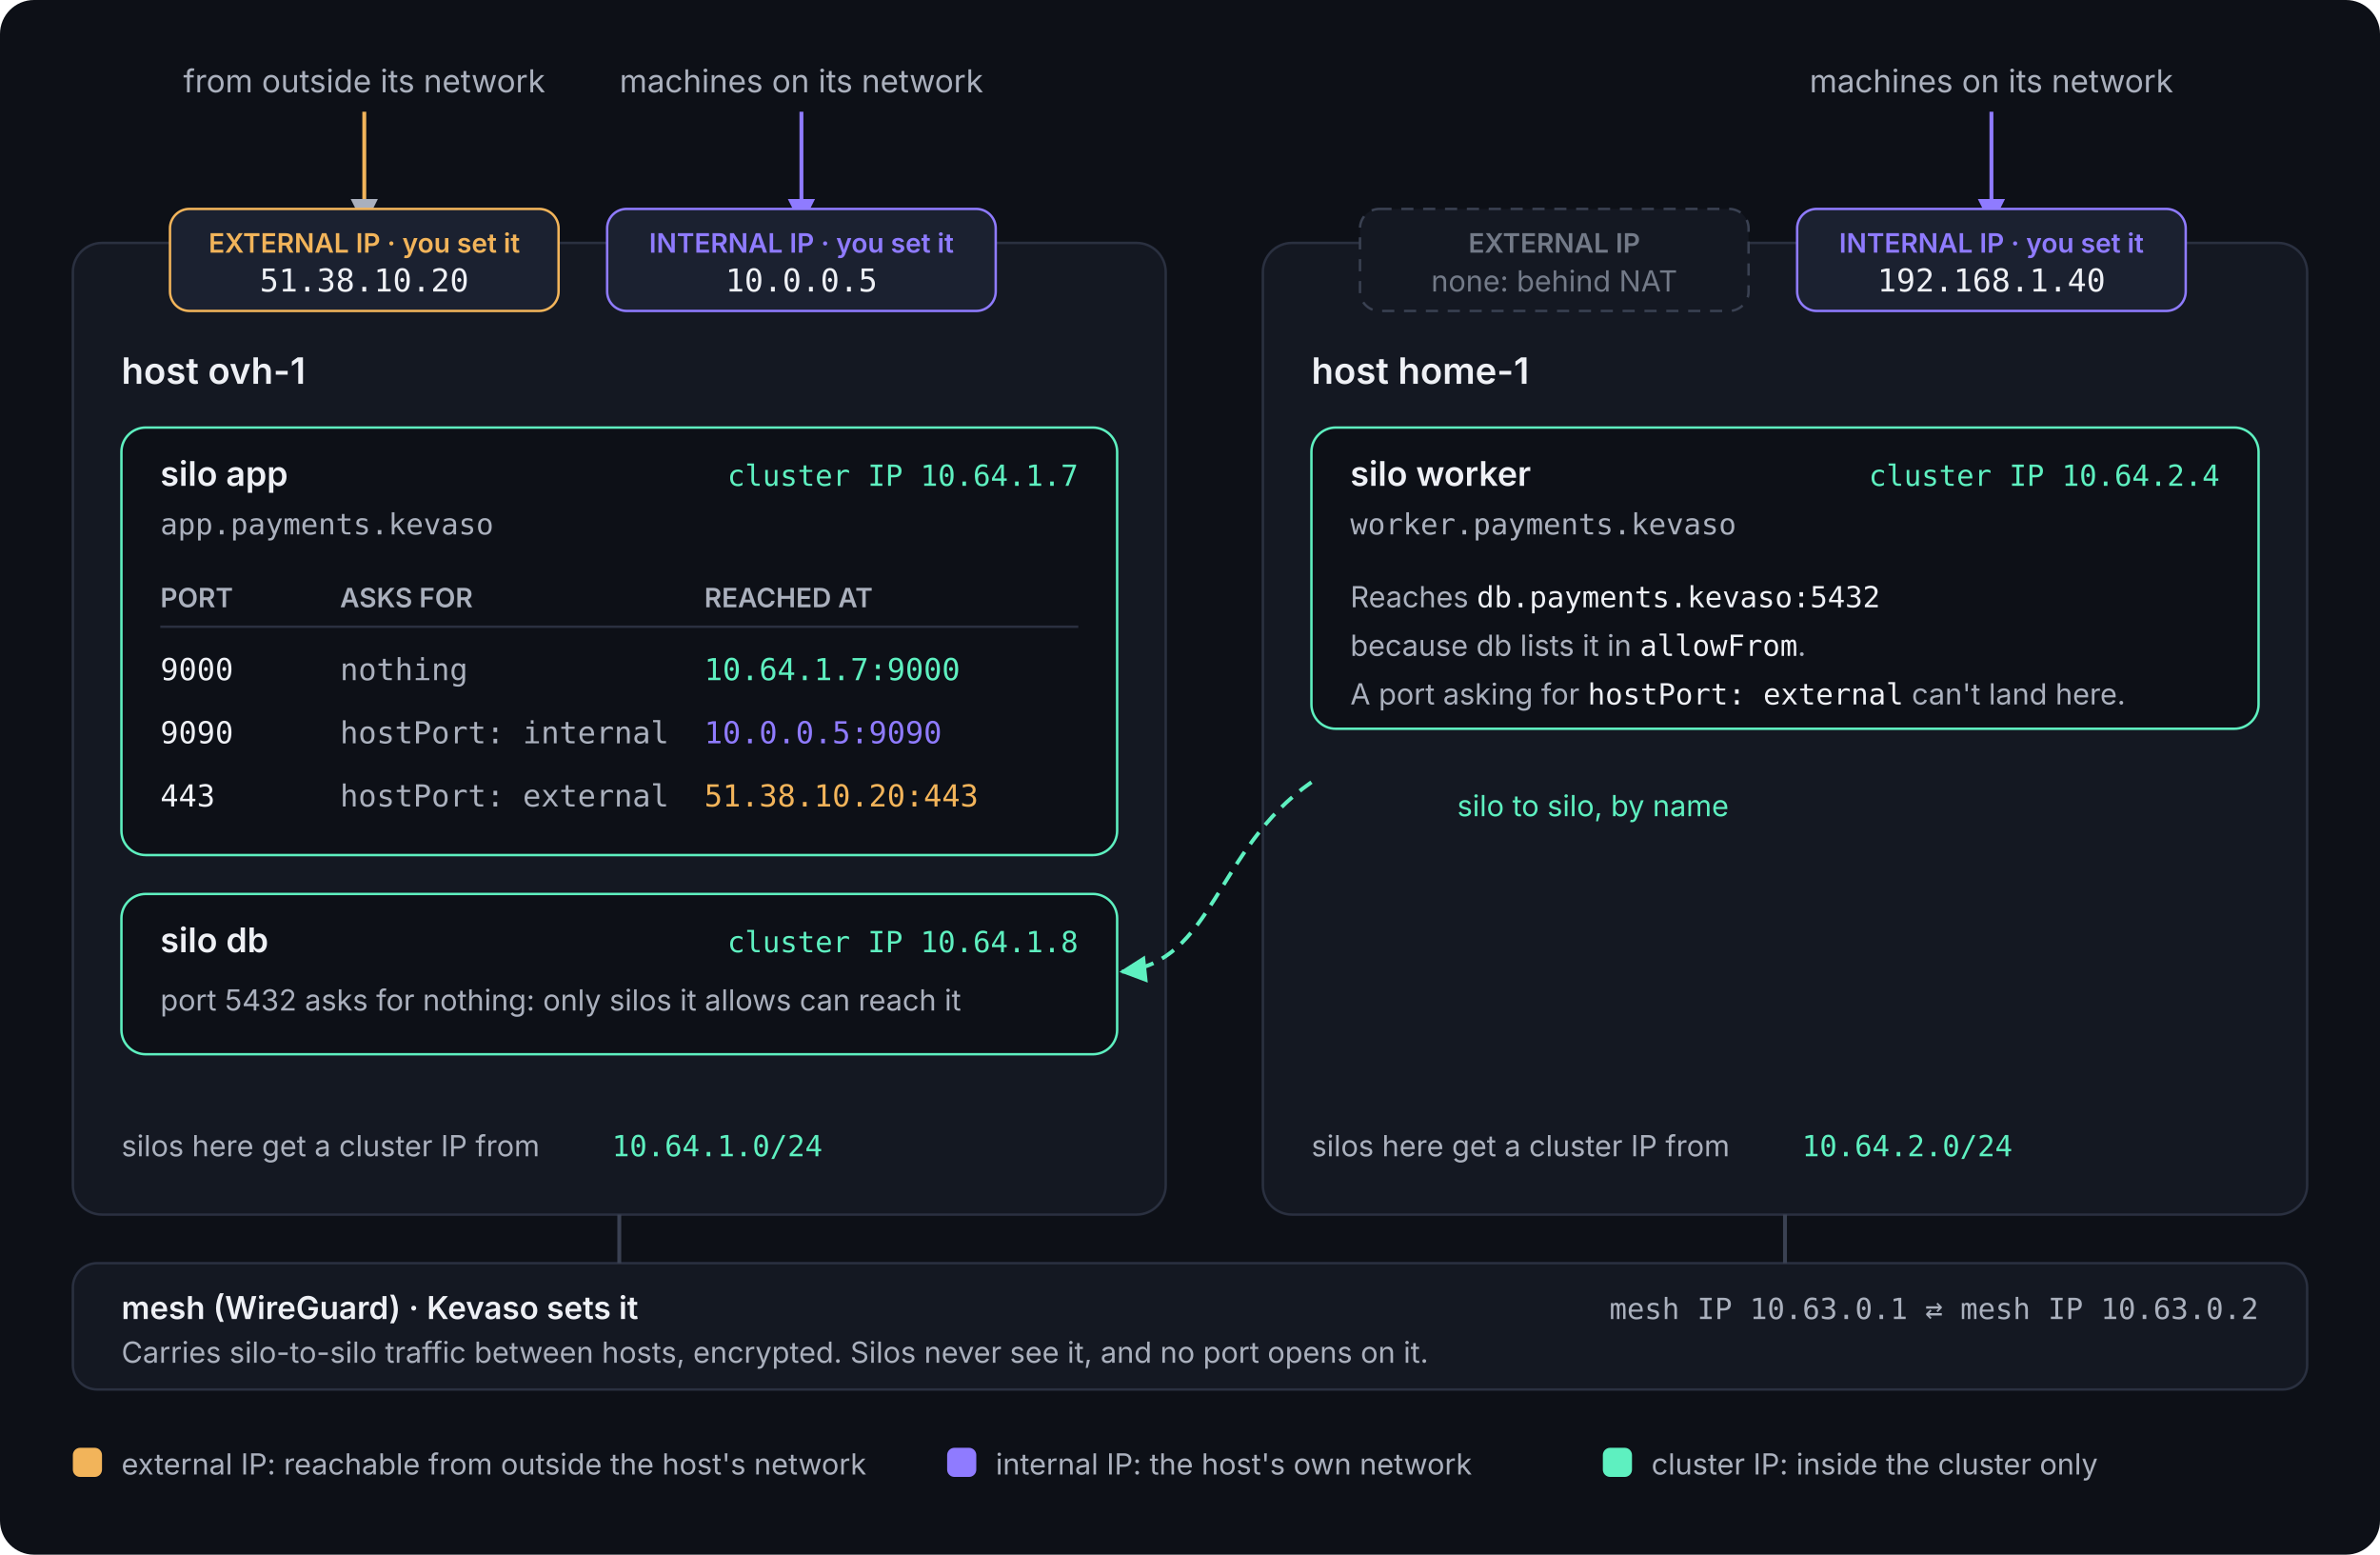
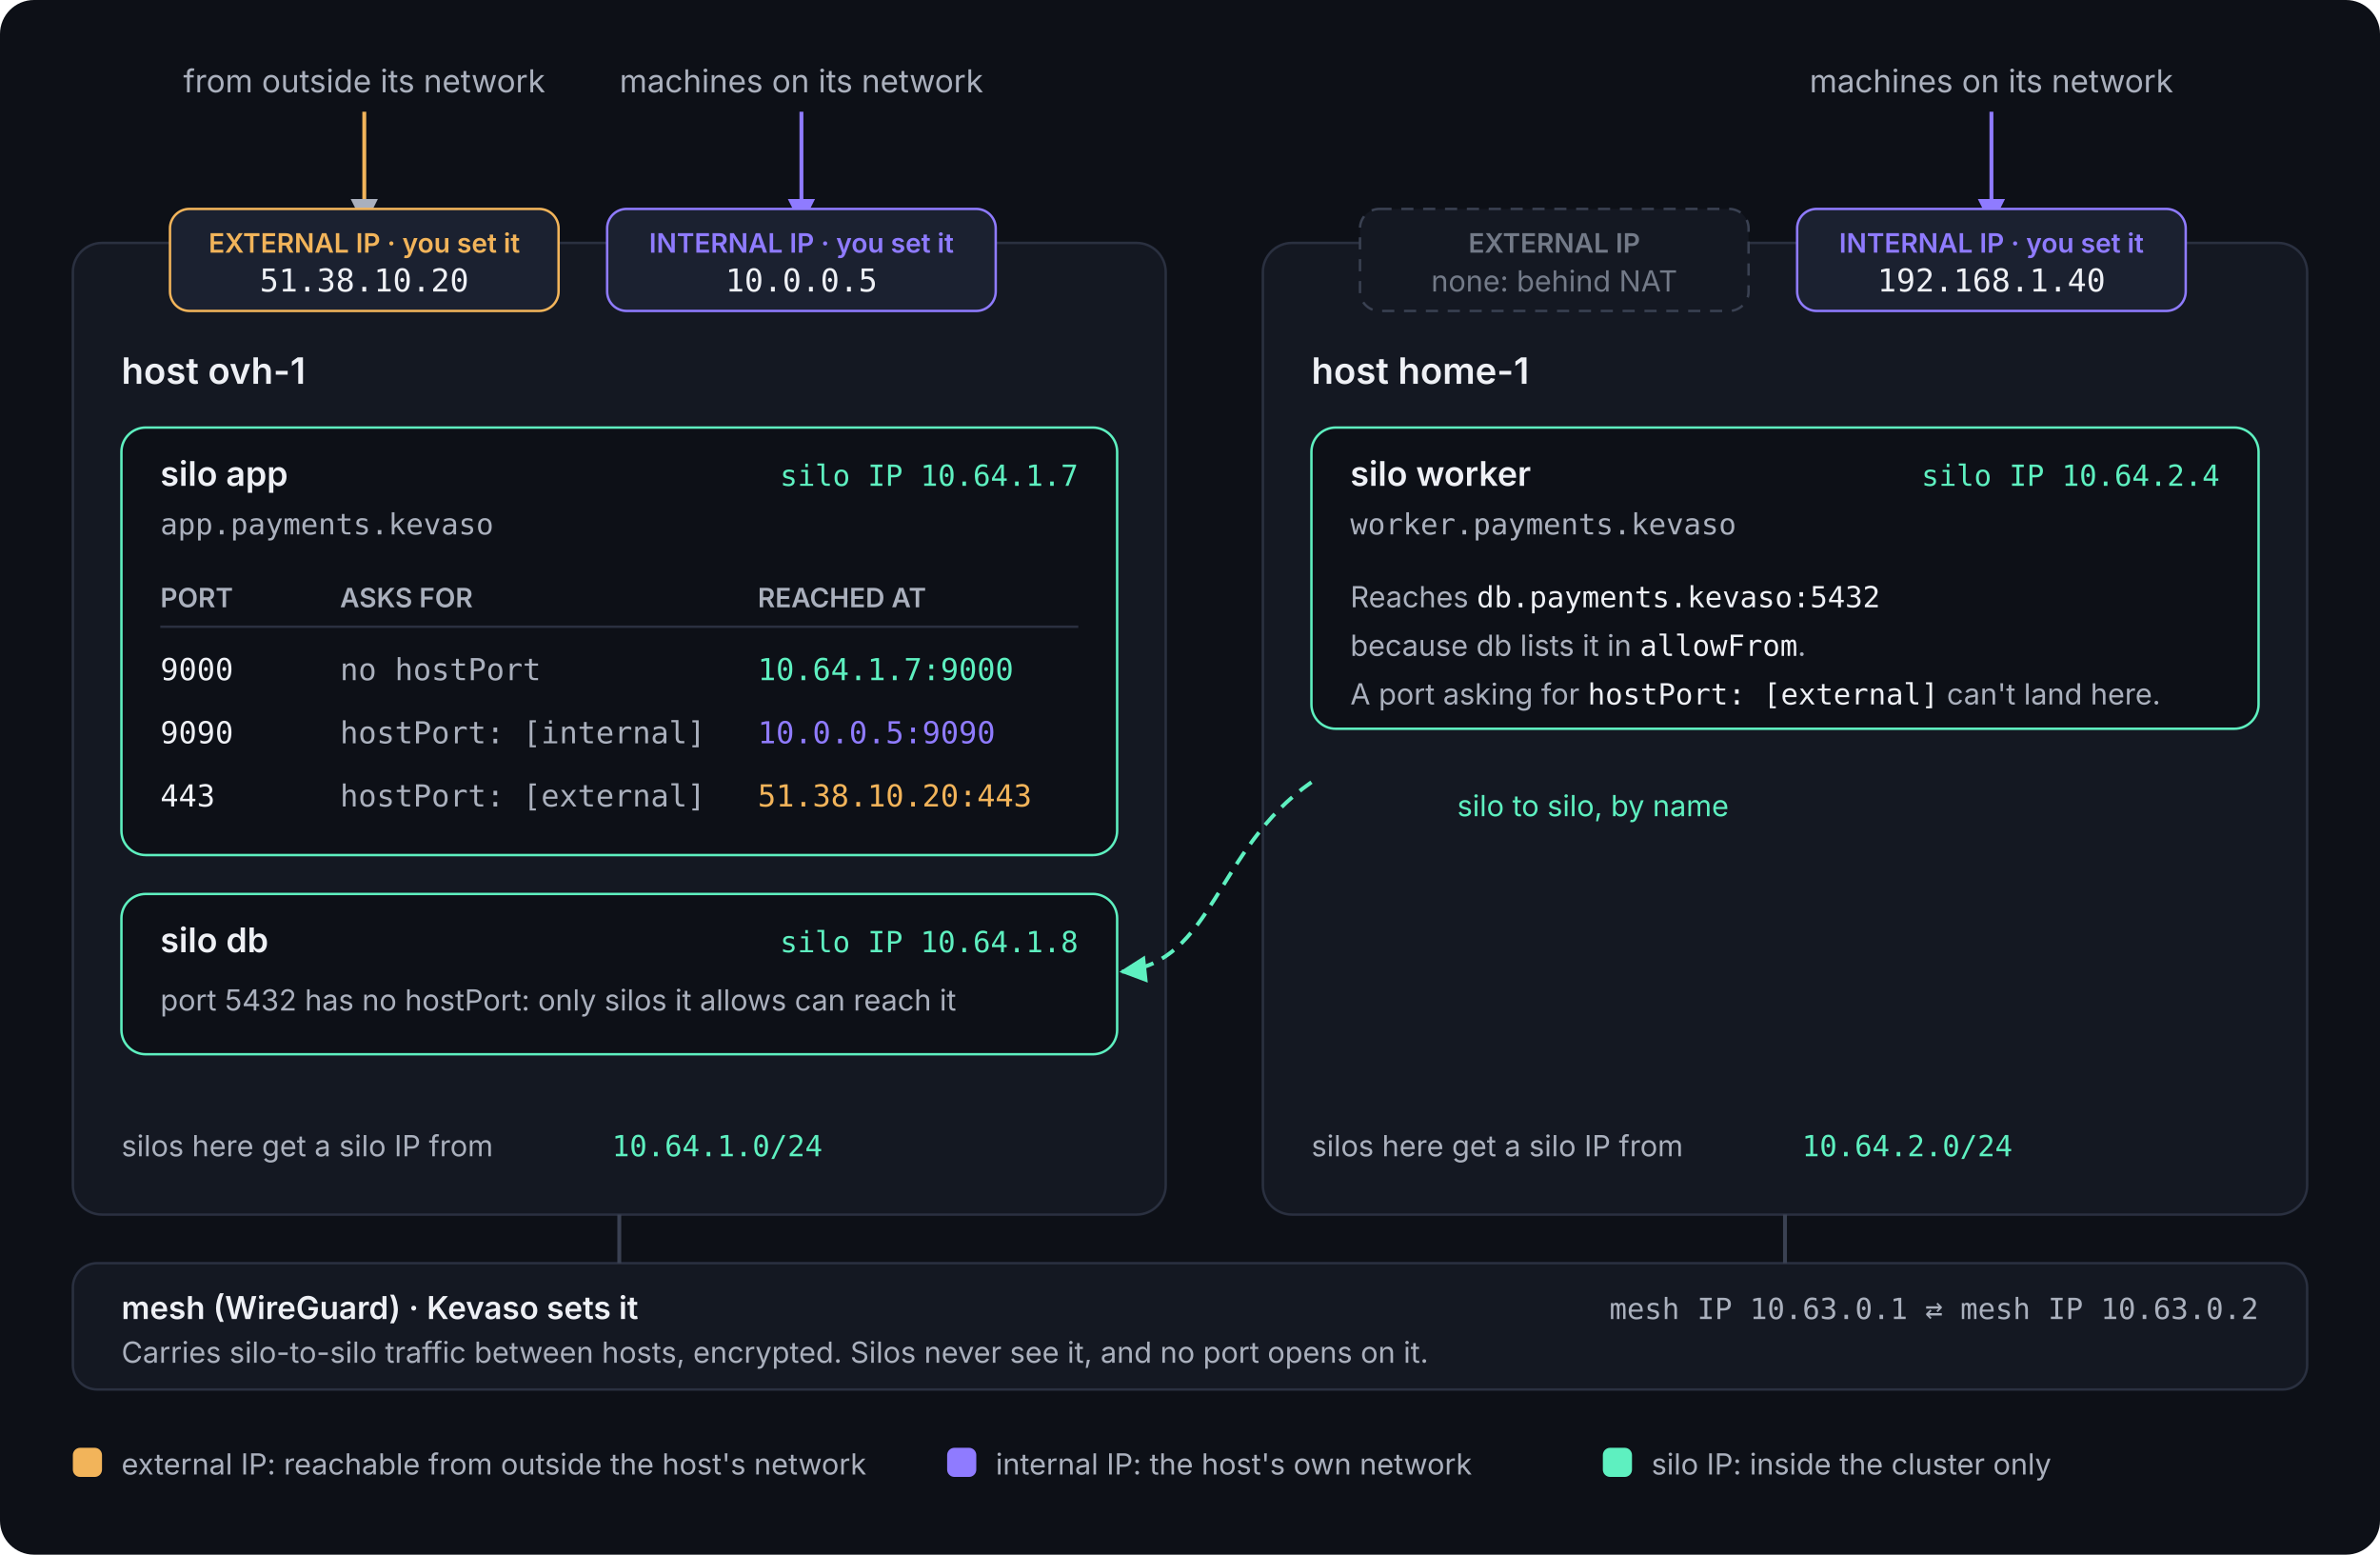
<svg xmlns="http://www.w3.org/2000/svg" viewBox="0 0 980 640" role="img" aria-labelledby="t d" font-family="Inter, system-ui, -apple-system, 'Segoe UI', sans-serif">
  <defs>
    <marker id="a" viewBox="0 0 10 10" refX="9" refY="5" markerWidth="7" markerHeight="7" orient="auto-start-reverse">
      <path d="M0 0 10 5 0 10z" fill="#aab0bd" />
    </marker>
    <marker id="am" viewBox="0 0 10 10" refX="9" refY="5" markerWidth="7" markerHeight="7" orient="auto-start-reverse">
      <path d="M0 0 10 5 0 10z" fill="#5ef0c0" />
    </marker>
    <marker id="av" viewBox="0 0 10 10" refX="9" refY="5" markerWidth="7" markerHeight="7" orient="auto-start-reverse">
      <path d="M0 0 10 5 0 10z" fill="#8f7bff" />
    </marker>
  </defs>
  <rect width="980" height="640" rx="14" fill="#0d1017" />
  <text x="150" y="38" fill="#aab0bd" font-size="13" text-anchor="middle">from outside its network</text>
  <path d="M150 46V92" stroke="#f2b45a" stroke-width="1.6" marker-end="url(#a)" />
  <text x="330" y="38" fill="#aab0bd" font-size="13" text-anchor="middle">machines on its network</text>
  <path d="M330 46V92" stroke="#8f7bff" stroke-width="1.6" marker-end="url(#av)" />
  <text x="820" y="38" fill="#aab0bd" font-size="13" text-anchor="middle">machines on its network</text>
  <path d="M820 46V92" stroke="#8f7bff" stroke-width="1.6" marker-end="url(#av)" />
  <rect x="30" y="100" width="450" height="400" rx="12" fill="#141822" stroke="#2a3040" />
  <text x="50" y="158" fill="#eef0f5" font-size="15" font-weight="600">host ovh-1</text>
  <rect x="70" y="86" width="160" height="42" rx="8" fill="#1b2130" stroke="#f2b45a" />
  <text x="150" y="104" fill="#f2b45a" font-size="11" text-anchor="middle" font-weight="600">EXTERNAL IP · you set it</text>
  <text x="150" y="120" fill="#eef0f5" font-size="13" text-anchor="middle" font-family="'IBM Plex Mono', ui-monospace, monospace">51.38.10.20</text>
  <rect x="250" y="86" width="160" height="42" rx="8" fill="#1b2130" stroke="#8f7bff" />
  <text x="330" y="104" fill="#8f7bff" font-size="11" text-anchor="middle" font-weight="600">INTERNAL IP · you set it</text>
  <text x="330" y="120" fill="#eef0f5" font-size="13" text-anchor="middle" font-family="'IBM Plex Mono', ui-monospace, monospace">10.0.0.5</text>
  <rect x="50" y="176" width="410" height="176" rx="10" fill="#0d1017" stroke="#5ef0c0" />
  <text x="66" y="200" fill="#eef0f5" font-size="14" font-weight="600">silo app</text>
-   <text x="444" y="200" fill="#5ef0c0" font-size="12" text-anchor="end" font-family="'IBM Plex Mono', ui-monospace, monospace">cluster IP 10.64.1.7</text>
+   <text x="444" y="200" fill="#5ef0c0" font-size="12" text-anchor="end" font-family="'IBM Plex Mono', ui-monospace, monospace">silo IP 10.64.1.7</text>
  <text x="66" y="220" fill="#aab0bd" font-size="12" font-family="'IBM Plex Mono', ui-monospace, monospace">app.payments.kevaso</text>
  <text x="66" y="250" fill="#aab0bd" font-size="11" font-weight="600">PORT</text>
  <text x="140" y="250" fill="#aab0bd" font-size="11" font-weight="600">ASKS FOR</text>
-   <text x="290" y="250" fill="#aab0bd" font-size="11" font-weight="600">REACHED AT</text>
+   <text x="312" y="250" fill="#aab0bd" font-size="11" font-weight="600">REACHED AT</text>
  <path d="M66 258H444" stroke="#2a3040" />
  <g font-size="12.5" font-family="'IBM Plex Mono', ui-monospace, monospace">
    <text x="66" y="280" fill="#eef0f5">9000</text>
-     <text x="140" y="280" fill="#aab0bd">nothing</text>
-     <text x="290" y="280" fill="#5ef0c0">10.64.1.7:9000</text>
+     <text x="140" y="280" fill="#aab0bd">no hostPort</text>
+     <text x="312" y="280" fill="#5ef0c0">10.64.1.7:9000</text>
    <text x="66" y="306" fill="#eef0f5">9090</text>
-     <text x="140" y="306" fill="#aab0bd">hostPort: internal</text>
-     <text x="290" y="306" fill="#8f7bff">10.0.0.5:9090</text>
+     <text x="140" y="306" fill="#aab0bd">hostPort: [internal]</text>
+     <text x="312" y="306" fill="#8f7bff">10.0.0.5:9090</text>
    <text x="66" y="332" fill="#eef0f5">443</text>
-     <text x="140" y="332" fill="#aab0bd">hostPort: external</text>
-     <text x="290" y="332" fill="#f2b45a">51.38.10.20:443</text>
+     <text x="140" y="332" fill="#aab0bd">hostPort: [external]</text>
+     <text x="312" y="332" fill="#f2b45a">51.38.10.20:443</text>
  </g>
  <rect x="50" y="368" width="410" height="66" rx="10" fill="#0d1017" stroke="#5ef0c0" />
  <text x="66" y="392" fill="#eef0f5" font-size="14" font-weight="600">silo db</text>
-   <text x="444" y="392" fill="#5ef0c0" font-size="12" text-anchor="end" font-family="'IBM Plex Mono', ui-monospace, monospace">cluster IP 10.64.1.8</text>
-   <text x="66" y="416" fill="#aab0bd" font-size="12">port 5432 asks for nothing: only silos it allows can reach it</text>
-   <text x="50" y="476" fill="#aab0bd" font-size="12">silos here get a cluster IP from</text>
+   <text x="444" y="392" fill="#5ef0c0" font-size="12" text-anchor="end" font-family="'IBM Plex Mono', ui-monospace, monospace">silo IP 10.64.1.8</text>
+   <text x="66" y="416" fill="#aab0bd" font-size="12">port 5432 has no hostPort: only silos it allows can reach it</text>
+   <text x="50" y="476" fill="#aab0bd" font-size="12">silos here get a silo IP from</text>
  <text x="252" y="476" fill="#5ef0c0" font-size="12" font-family="'IBM Plex Mono', ui-monospace, monospace">10.64.1.0/24</text>
  <rect x="520" y="100" width="430" height="400" rx="12" fill="#141822" stroke="#2a3040" />
  <text x="540" y="158" fill="#eef0f5" font-size="15" font-weight="600">host home-1</text>
  <rect x="740" y="86" width="160" height="42" rx="8" fill="#1b2130" stroke="#8f7bff" />
  <text x="820" y="104" fill="#8f7bff" font-size="11" text-anchor="middle" font-weight="600">INTERNAL IP · you set it</text>
  <text x="820" y="120" fill="#eef0f5" font-size="13" text-anchor="middle" font-family="'IBM Plex Mono', ui-monospace, monospace">192.168.1.40</text>
  <rect x="560" y="86" width="160" height="42" rx="8" fill="#141822" stroke="#3a4152" stroke-dasharray="5 4" />
  <text x="640" y="104" fill="#737a88" font-size="11" text-anchor="middle" font-weight="600">EXTERNAL IP</text>
  <text x="640" y="120" fill="#737a88" font-size="12" text-anchor="middle">none: behind NAT</text>
  <rect x="540" y="176" width="390" height="124" rx="10" fill="#0d1017" stroke="#5ef0c0" />
  <text x="556" y="200" fill="#eef0f5" font-size="14" font-weight="600">silo worker</text>
-   <text x="914" y="200" fill="#5ef0c0" font-size="12" text-anchor="end" font-family="'IBM Plex Mono', ui-monospace, monospace">cluster IP 10.64.2.4</text>
+   <text x="914" y="200" fill="#5ef0c0" font-size="12" text-anchor="end" font-family="'IBM Plex Mono', ui-monospace, monospace">silo IP 10.64.2.4</text>
  <text x="556" y="220" fill="#aab0bd" font-size="12" font-family="'IBM Plex Mono', ui-monospace, monospace">worker.payments.kevaso</text>
  <text x="556" y="250" fill="#aab0bd" font-size="12">Reaches <tspan fill="#eef0f5" font-family="'IBM Plex Mono', ui-monospace, monospace">db.payments.kevaso:5432</tspan>
  </text>
  <text x="556" y="270" fill="#aab0bd" font-size="12">because db lists it in <tspan fill="#eef0f5" font-family="'IBM Plex Mono', ui-monospace, monospace">allowFrom</tspan>.</text>
-   <text x="556" y="290" fill="#aab0bd" font-size="12">A port asking for <tspan fill="#eef0f5" font-family="'IBM Plex Mono', ui-monospace, monospace">hostPort: external</tspan> can't land here.</text>
-   <text x="540" y="476" fill="#aab0bd" font-size="12">silos here get a cluster IP from</text>
+   <text x="556" y="290" fill="#aab0bd" font-size="12">A port asking for <tspan fill="#eef0f5" font-family="'IBM Plex Mono', ui-monospace, monospace">hostPort: [external]</tspan> can't land here.</text>
+   <text x="540" y="476" fill="#aab0bd" font-size="12">silos here get a silo IP from</text>
  <text x="742" y="476" fill="#5ef0c0" font-size="12" font-family="'IBM Plex Mono', ui-monospace, monospace">10.64.2.0/24</text>
  <path d="M540 322C500 350 500 396 462 400" stroke="#5ef0c0" stroke-width="1.6" fill="none" stroke-dasharray="6 4" marker-end="url(#am)" />
  <text x="600" y="336" fill="#5ef0c0" font-size="12">silo to silo, by name</text>
  <rect x="30" y="520" width="920" height="52" rx="10" fill="#141822" stroke="#2a3040" />
  <text x="50" y="543" fill="#eef0f5" font-size="13" font-weight="600">mesh (WireGuard) · Kevaso sets it</text>
  <text x="50" y="561" fill="#aab0bd" font-size="12">Carries silo-to-silo traffic between hosts, encrypted. Silos never see it, and no port opens on it.</text>
  <text x="930" y="543" fill="#aab0bd" font-size="12" text-anchor="end" font-family="'IBM Plex Mono', ui-monospace, monospace">mesh IP 10.63.0.1  ⇄  mesh IP 10.63.0.2</text>
  <path d="M255 500V520M735 500V520" stroke="#3a4152" stroke-width="1.6" />
  <g font-size="12">
    <rect x="30" y="596" width="12" height="12" rx="3" fill="#f2b45a" />
    <text x="50" y="607" fill="#aab0bd">external IP: reachable from outside the host's network</text>
    <rect x="390" y="596" width="12" height="12" rx="3" fill="#8f7bff" />
    <text x="410" y="607" fill="#aab0bd">internal IP: the host's own network</text>
    <rect x="660" y="596" width="12" height="12" rx="3" fill="#5ef0c0" />
-     <text x="680" y="607" fill="#aab0bd">cluster IP: inside the cluster only</text>
+     <text x="680" y="607" fill="#aab0bd">silo IP: inside the cluster only</text>
  </g>
</svg>
